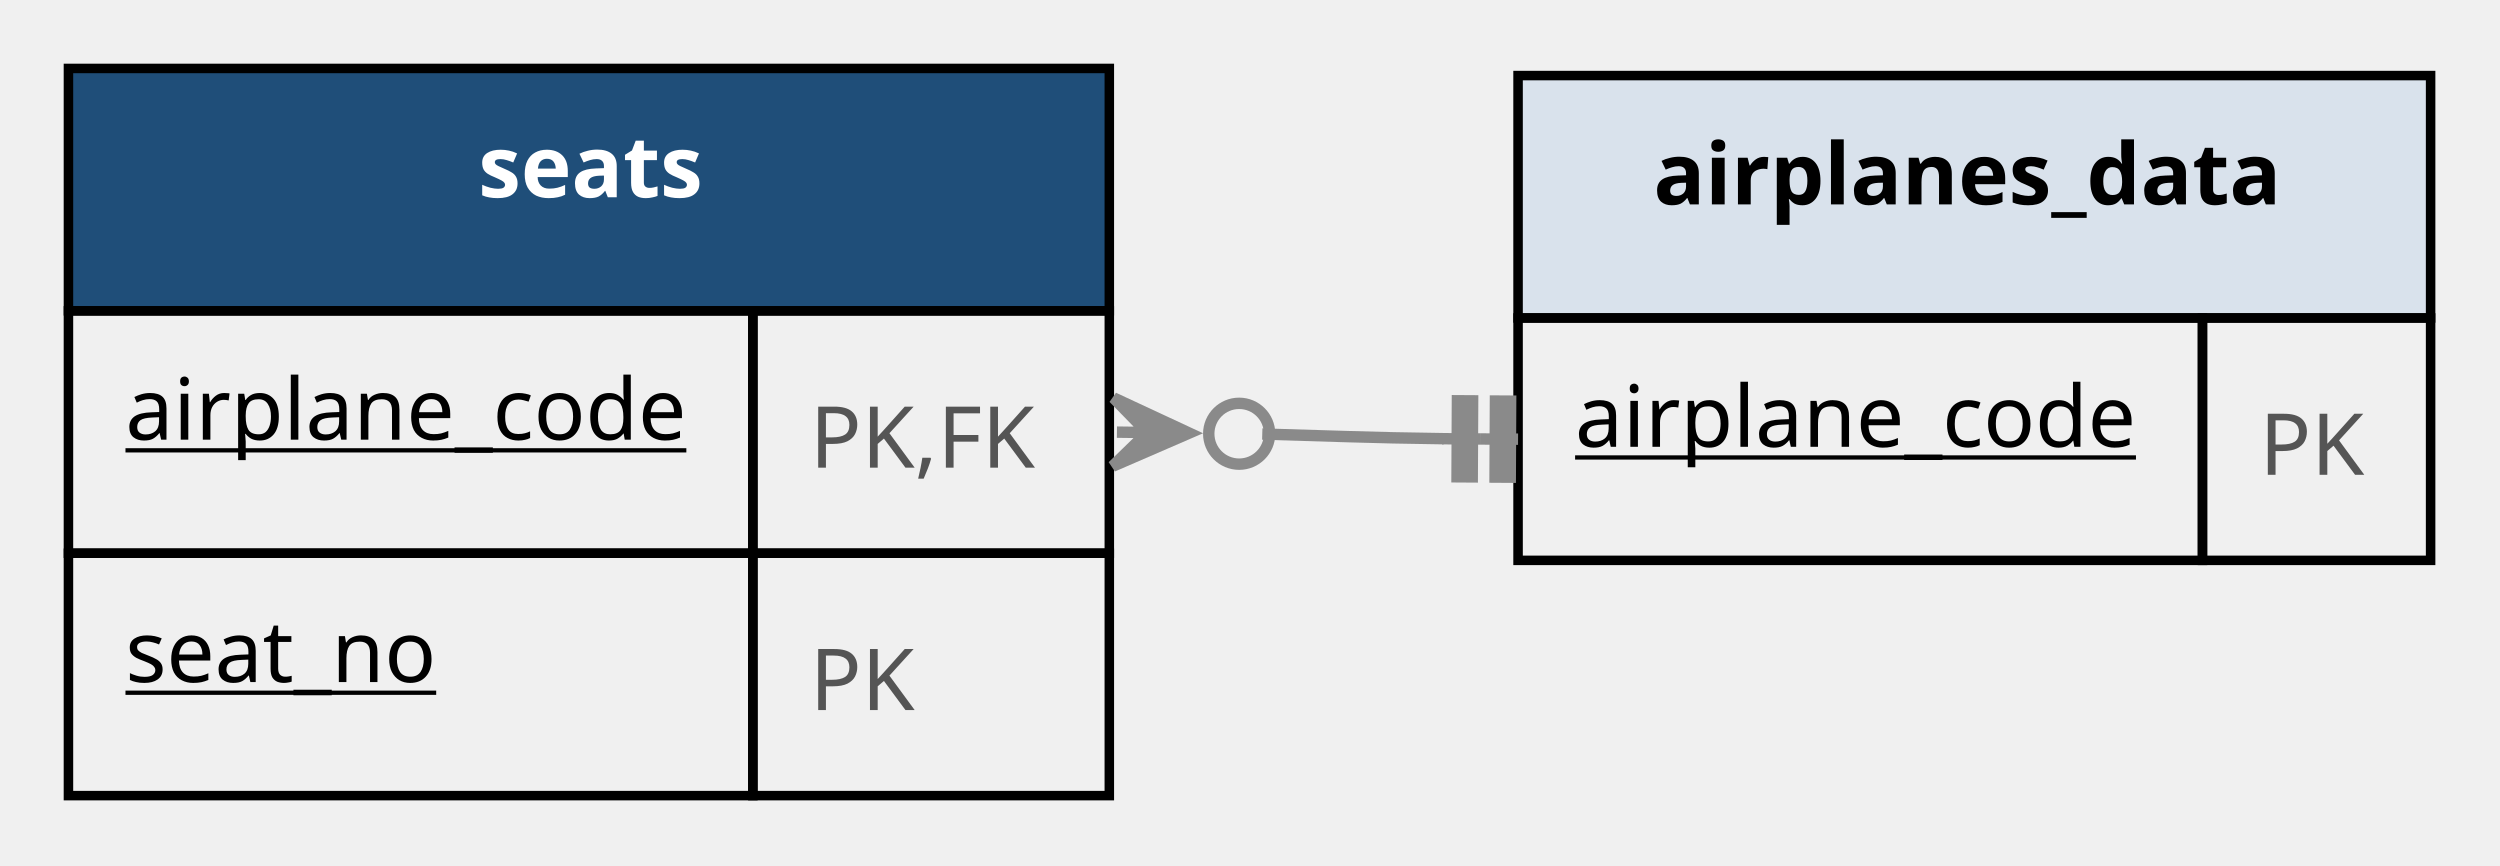
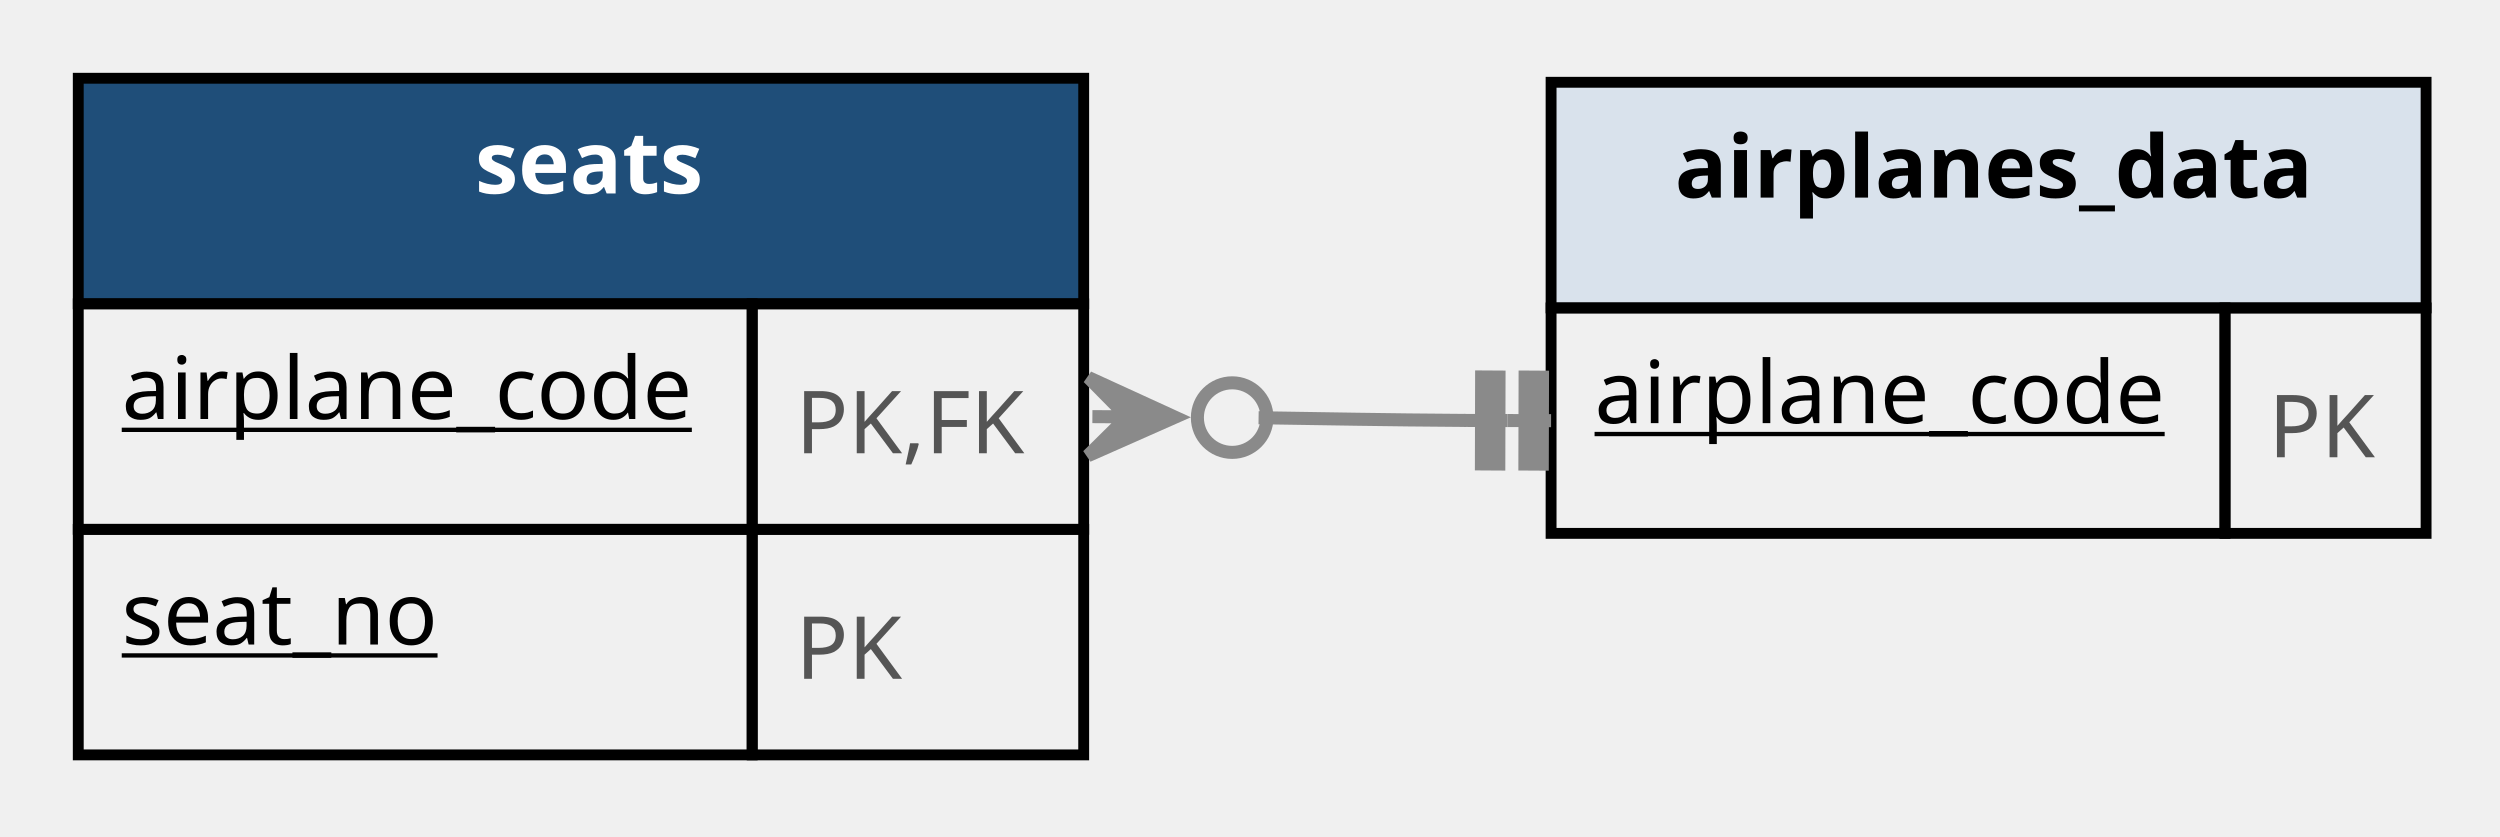
- <svg xmlns="http://www.w3.org/2000/svg" width="263pt" height="91pt" viewBox="0.00 0.00 263.00 91.00">
-   <g id="graph0" class="graph" transform="scale(1 1) rotate(0) translate(7.2 83.7)">
+ <svg xmlns="http://www.w3.org/2000/svg" width="230pt" height="77pt" viewBox="0.00 0.00 230.00 77.00">
+   <g id="graph0" class="graph" transform="scale(1 1) rotate(0) translate(7.2 69.45)">
    <g id="node1" class="node">
-       <polygon fill="#1f4e79" stroke="none" points="0,-51 0,-76.5 109.5,-76.5 109.5,-51 0,-51" />
-       <polygon fill="none" stroke="#000000" points="0,-51 0,-76.5 109.5,-76.5 109.5,-51 0,-51" />
-       <text xml:space="preserve" text-anchor="start" x="43.12" y="-62.95" font-family="Noto Sans KR" font-weight="bold" font-size="9.00" fill="#ffffff">seats</text>
-       <polygon fill="none" stroke="#000000" points="0,-25.5 0,-51 72,-51 72,-25.5 0,-25.5" />
-       <text xml:space="preserve" text-anchor="start" x="6" y="-37.45" font-family="Noto Sans KR" text-decoration="underline" font-size="9.00">airplane_code</text>
-       <polygon fill="none" stroke="#000000" points="72,-25.5 72,-51 109.5,-51 109.5,-25.5 72,-25.5" />
-       <text xml:space="preserve" text-anchor="start" x="78" y="-34.5" font-family="Noto Sans KR" font-size="9.00" fill="#555555">PK,FK</text>
-       <polygon fill="none" stroke="#000000" points="0,0 0,-25.5 72,-25.5 72,0 0,0" />
-       <text xml:space="preserve" text-anchor="start" x="6" y="-11.95" font-family="Noto Sans KR" text-decoration="underline" font-size="9.00">seat_no</text>
-       <polygon fill="none" stroke="#000000" points="72,0 72,-25.5 109.5,-25.5 109.5,0 72,0" />
-       <text xml:space="preserve" text-anchor="start" x="78" y="-9" font-family="Noto Sans KR" font-size="9.00" fill="#555555">PK</text>
+       <polygon fill="#1f4e79" stroke="none" points="0,-41.5 0,-62.25 92.5,-62.25 92.5,-41.5 0,-41.5" />
+       <polygon fill="none" stroke="#000000" points="0,-41.5 0,-62.25 92.5,-62.25 92.5,-41.5 0,-41.5" />
+       <text xml:space="preserve" text-anchor="start" x="36.5" y="-51.65" font-family="Noto Sans KR" font-weight="bold" font-size="8.00" fill="#ffffff">seats</text>
+       <polygon fill="none" stroke="#000000" points="0,-20.75 0,-41.5 62,-41.5 62,-20.75 0,-20.75" />
+       <text xml:space="preserve" text-anchor="start" x="4" y="-30.9" font-family="Noto Sans KR" text-decoration="underline" font-size="8.00">airplane_code</text>
+       <polygon fill="none" stroke="#000000" points="62,-20.75 62,-41.5 92.5,-41.5 92.5,-20.75 62,-20.75" />
+       <text xml:space="preserve" text-anchor="start" x="66" y="-27.75" font-family="Noto Sans KR" font-size="8.00" fill="#555555">PK,FK</text>
+       <polygon fill="none" stroke="#000000" points="0,0 0,-20.75 62,-20.75 62,0 0,0" />
+       <text xml:space="preserve" text-anchor="start" x="4" y="-10.15" font-family="Noto Sans KR" text-decoration="underline" font-size="8.00">seat_no</text>
+       <polygon fill="none" stroke="#000000" points="62,0 62,-20.75 92.5,-20.75 92.5,0 62,0" />
+       <text xml:space="preserve" text-anchor="start" x="66" y="-7" font-family="Noto Sans KR" font-size="8.00" fill="#555555">PK</text>
    </g>
    <g id="node2" class="node">
-       <polygon fill="#d9e2ec" stroke="none" points="152.5,-50.25 152.5,-75.75 248.5,-75.75 248.5,-50.25 152.5,-50.25" />
-       <polygon fill="none" stroke="#000000" points="152.5,-50.25 152.5,-75.75 248.5,-75.75 248.5,-50.25 152.5,-50.25" />
-       <text xml:space="preserve" text-anchor="start" x="166.75" y="-62.2" font-family="Noto Sans KR" font-weight="bold" font-size="9.00" fill="#000000">airplanes_data</text>
-       <polygon fill="none" stroke="#000000" points="152.5,-24.75 152.5,-50.25 224.5,-50.25 224.5,-24.75 152.5,-24.75" />
-       <text xml:space="preserve" text-anchor="start" x="158.5" y="-36.7" font-family="Noto Sans KR" text-decoration="underline" font-size="9.00">airplane_code</text>
-       <polygon fill="none" stroke="#000000" points="224.5,-24.75 224.5,-50.25 248.5,-50.25 248.5,-24.75 224.5,-24.75" />
-       <text xml:space="preserve" text-anchor="start" x="230.5" y="-33.75" font-family="Noto Sans KR" font-size="9.00" fill="#555555">PK</text>
+       <polygon fill="#d9e2ec" stroke="none" points="135.5,-41.12 135.5,-61.88 216,-61.88 216,-41.12 135.5,-41.12" />
+       <polygon fill="none" stroke="#000000" points="135.5,-41.12 135.5,-61.88 216,-61.88 216,-41.12 135.5,-41.12" />
+       <text xml:space="preserve" text-anchor="start" x="146.88" y="-51.27" font-family="Noto Sans KR" font-weight="bold" font-size="8.00" fill="#000000">airplanes_data</text>
+       <polygon fill="none" stroke="#000000" points="135.5,-20.38 135.5,-41.12 197.5,-41.12 197.5,-20.38 135.5,-20.38" />
+       <text xml:space="preserve" text-anchor="start" x="139.5" y="-30.52" font-family="Noto Sans KR" text-decoration="underline" font-size="8.00">airplane_code</text>
+       <polygon fill="none" stroke="#000000" points="197.5,-20.38 197.5,-41.12 216,-41.12 216,-20.38 197.5,-20.38" />
+       <text xml:space="preserve" text-anchor="start" x="201.5" y="-27.38" font-family="Noto Sans KR" font-size="8.00" fill="#555555">PK</text>
    </g>
    <g id="edge1" class="edge">
-       <path fill="none" stroke="#8a8a8a" stroke-width="1.2" d="M125.59,-38.04C131.83,-37.87 137.02,-37.64 144.68,-37.55" />
-       <polygon fill="#8a8a8a" stroke="#8a8a8a" stroke-width="1.2" points="117.9,-38.14 109.85,-34.65 113.5,-38.2 110.3,-38.24 110.3,-38.24 110.3,-38.24 113.5,-38.2 109.95,-41.84 117.9,-38.14" />
-       <ellipse fill="none" stroke="#8a8a8a" stroke-width="1.2" cx="123.16" cy="-38.07" rx="3.2" ry="3.2" />
-       <polygon fill="#8a8a8a" stroke="#8a8a8a" stroke-width="1.2" points="151.68,-33.5 151.72,-41.5 150.12,-41.51 150.08,-33.51 151.68,-33.5" />
-       <polyline fill="none" stroke="#8a8a8a" stroke-width="1.2" points="152.5,-37.5 148.5,-37.52" />
-       <polygon fill="#8a8a8a" stroke="#8a8a8a" stroke-width="1.2" points="147.68,-33.53 147.72,-41.53 146.12,-41.54 146.08,-33.54 147.68,-33.53" />
-       <polyline fill="none" stroke="#8a8a8a" stroke-width="1.2" points="148.5,-37.52 144.5,-37.55" />
+       <path fill="none" stroke="#8a8a8a" stroke-width="1.2" d="M108.59,-31.02C114.83,-30.93 120.03,-30.82 127.68,-30.77" />
+       <polygon fill="#8a8a8a" stroke="#8a8a8a" stroke-width="1.2" points="100.9,-31.07 92.88,-27.52 96.5,-31.1 93.3,-31.12 93.3,-31.12 93.3,-31.12 96.5,-31.1 92.93,-34.72 100.9,-31.07" />
+       <ellipse fill="none" stroke="#8a8a8a" stroke-width="1.2" cx="106.16" cy="-31.03" rx="3.2" ry="3.2" />
+       <polygon fill="#8a8a8a" stroke="#8a8a8a" stroke-width="1.2" points="134.69,-26.75 134.71,-34.75 133.11,-34.76 133.09,-26.76 134.69,-26.75" />
+       <polyline fill="none" stroke="#8a8a8a" stroke-width="1.2" points="135.5,-30.75 131.5,-30.76" />
+       <polygon fill="#8a8a8a" stroke="#8a8a8a" stroke-width="1.2" points="130.69,-26.76 130.71,-34.76 129.11,-34.77 129.09,-26.77 130.69,-26.76" />
+       <polyline fill="none" stroke="#8a8a8a" stroke-width="1.2" points="131.5,-30.76 127.5,-30.77" />
    </g>
  </g>
</svg>
